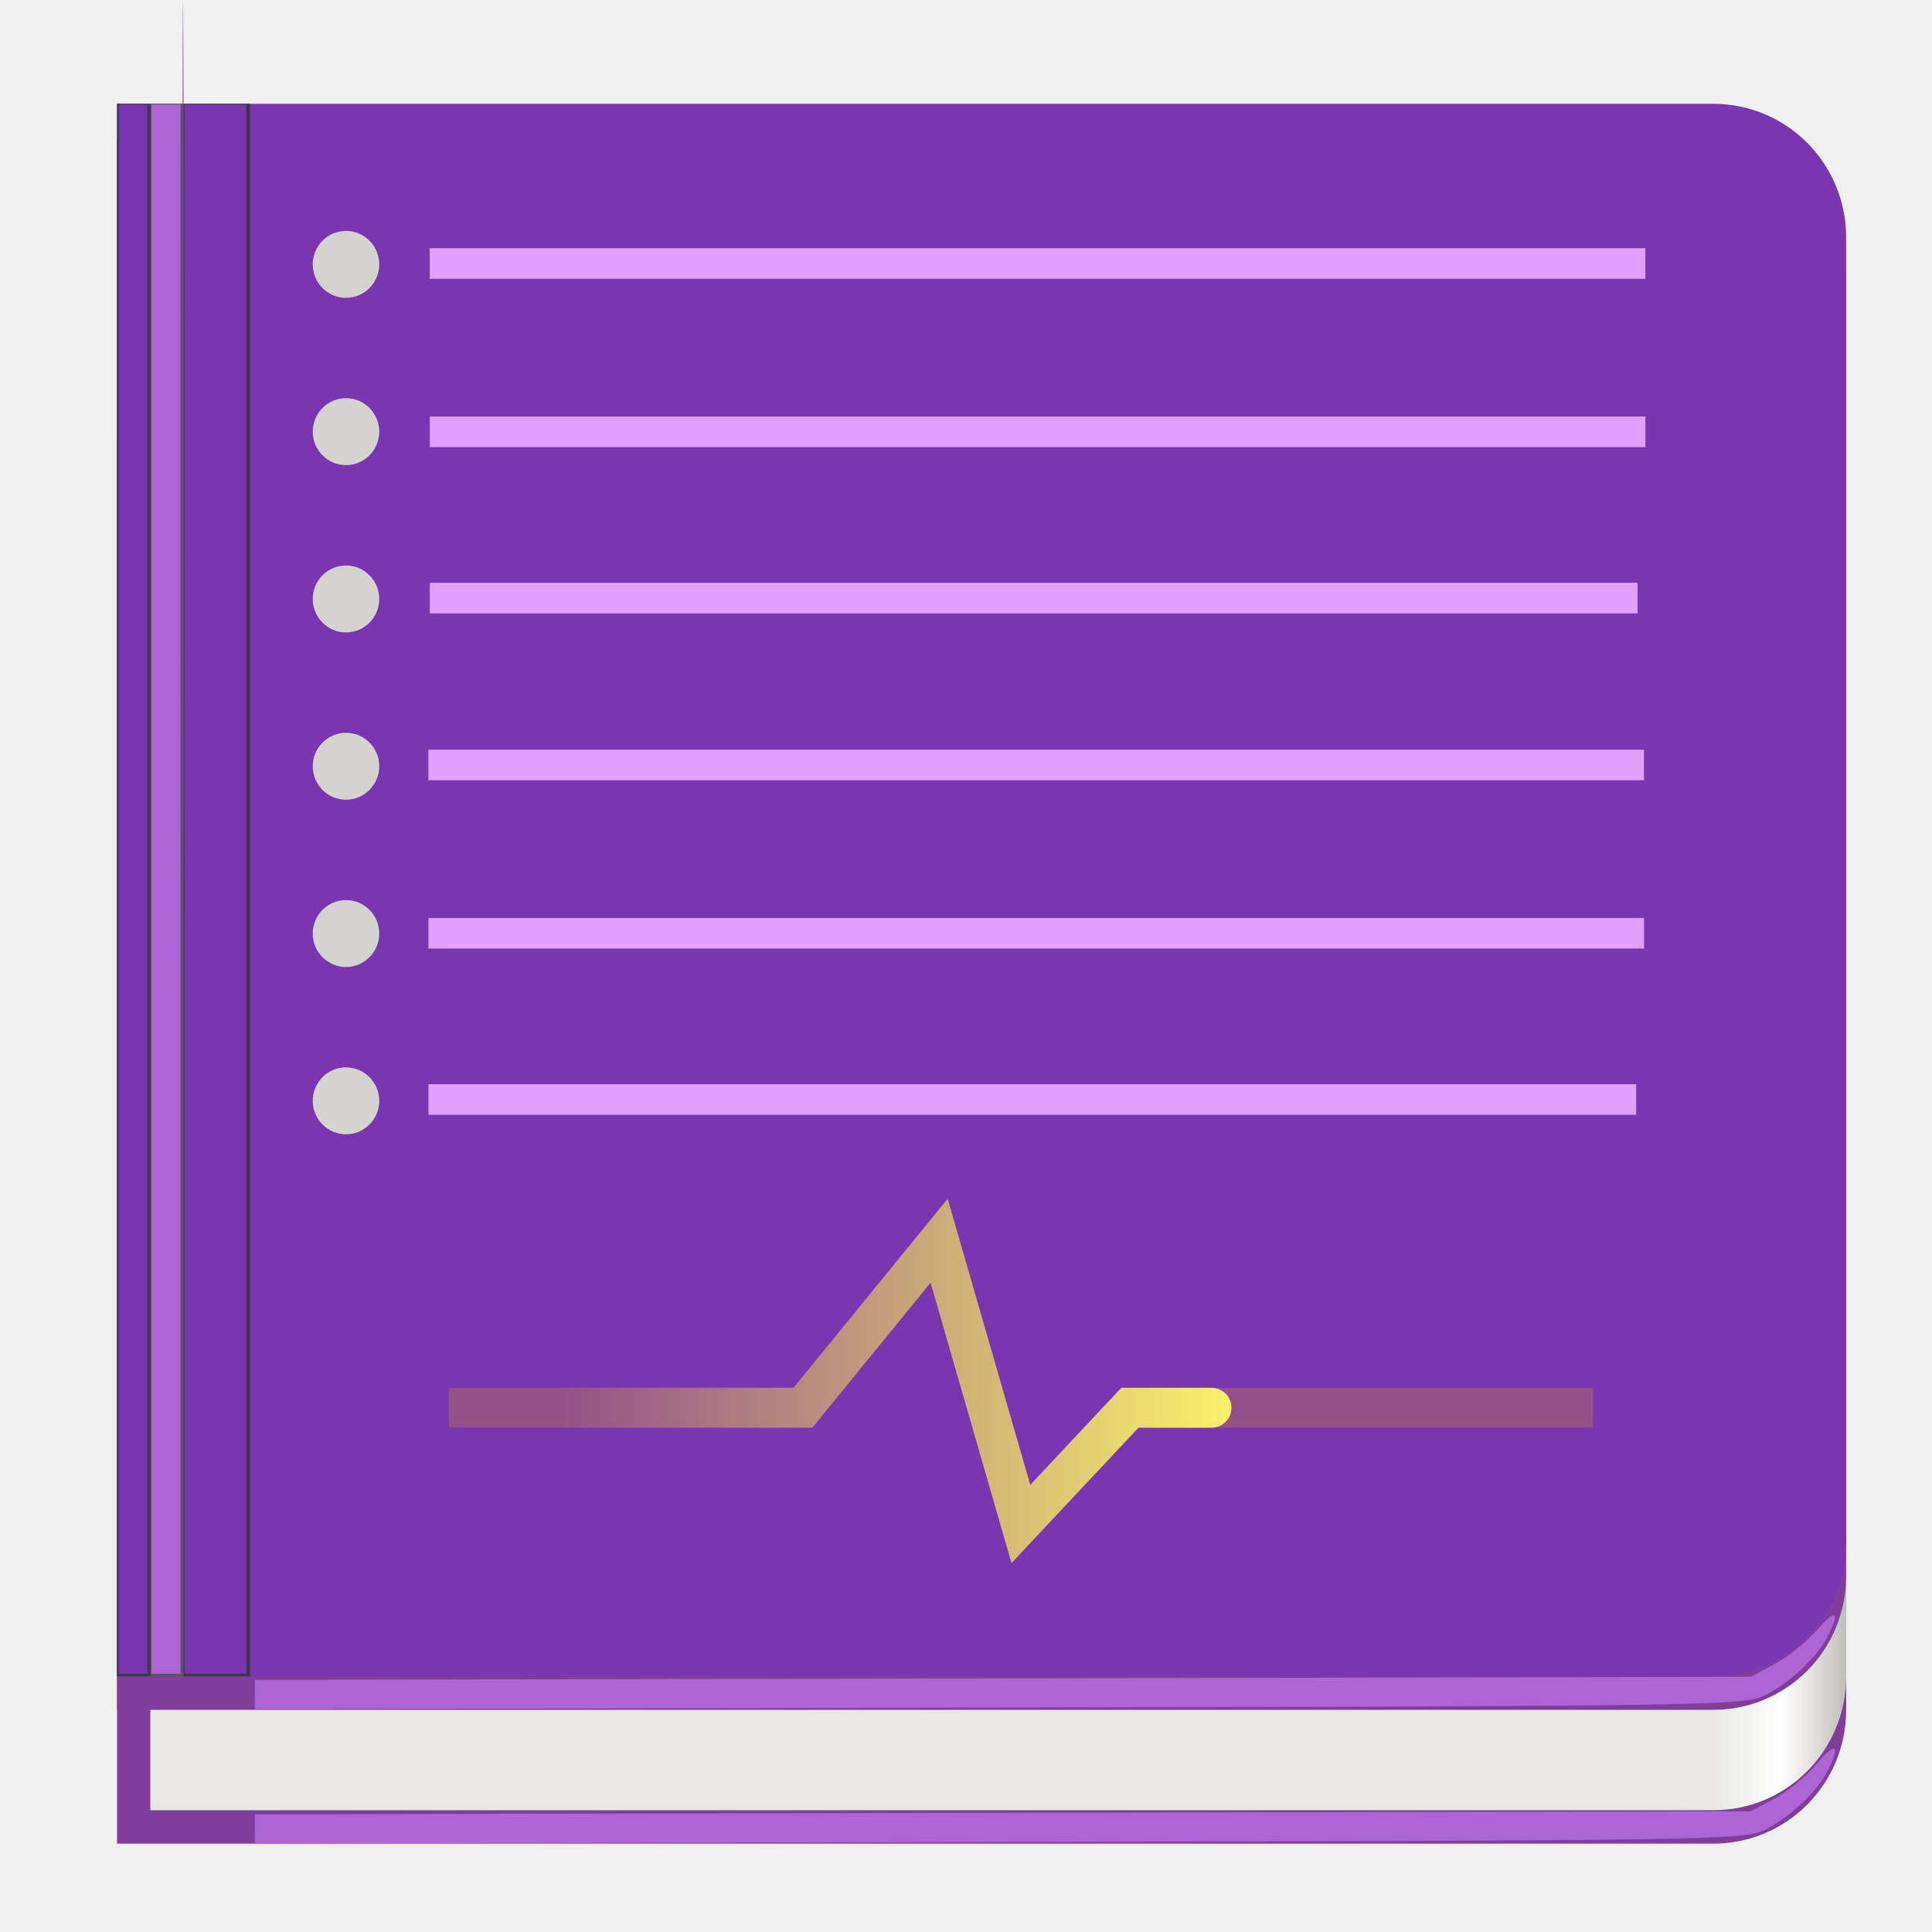
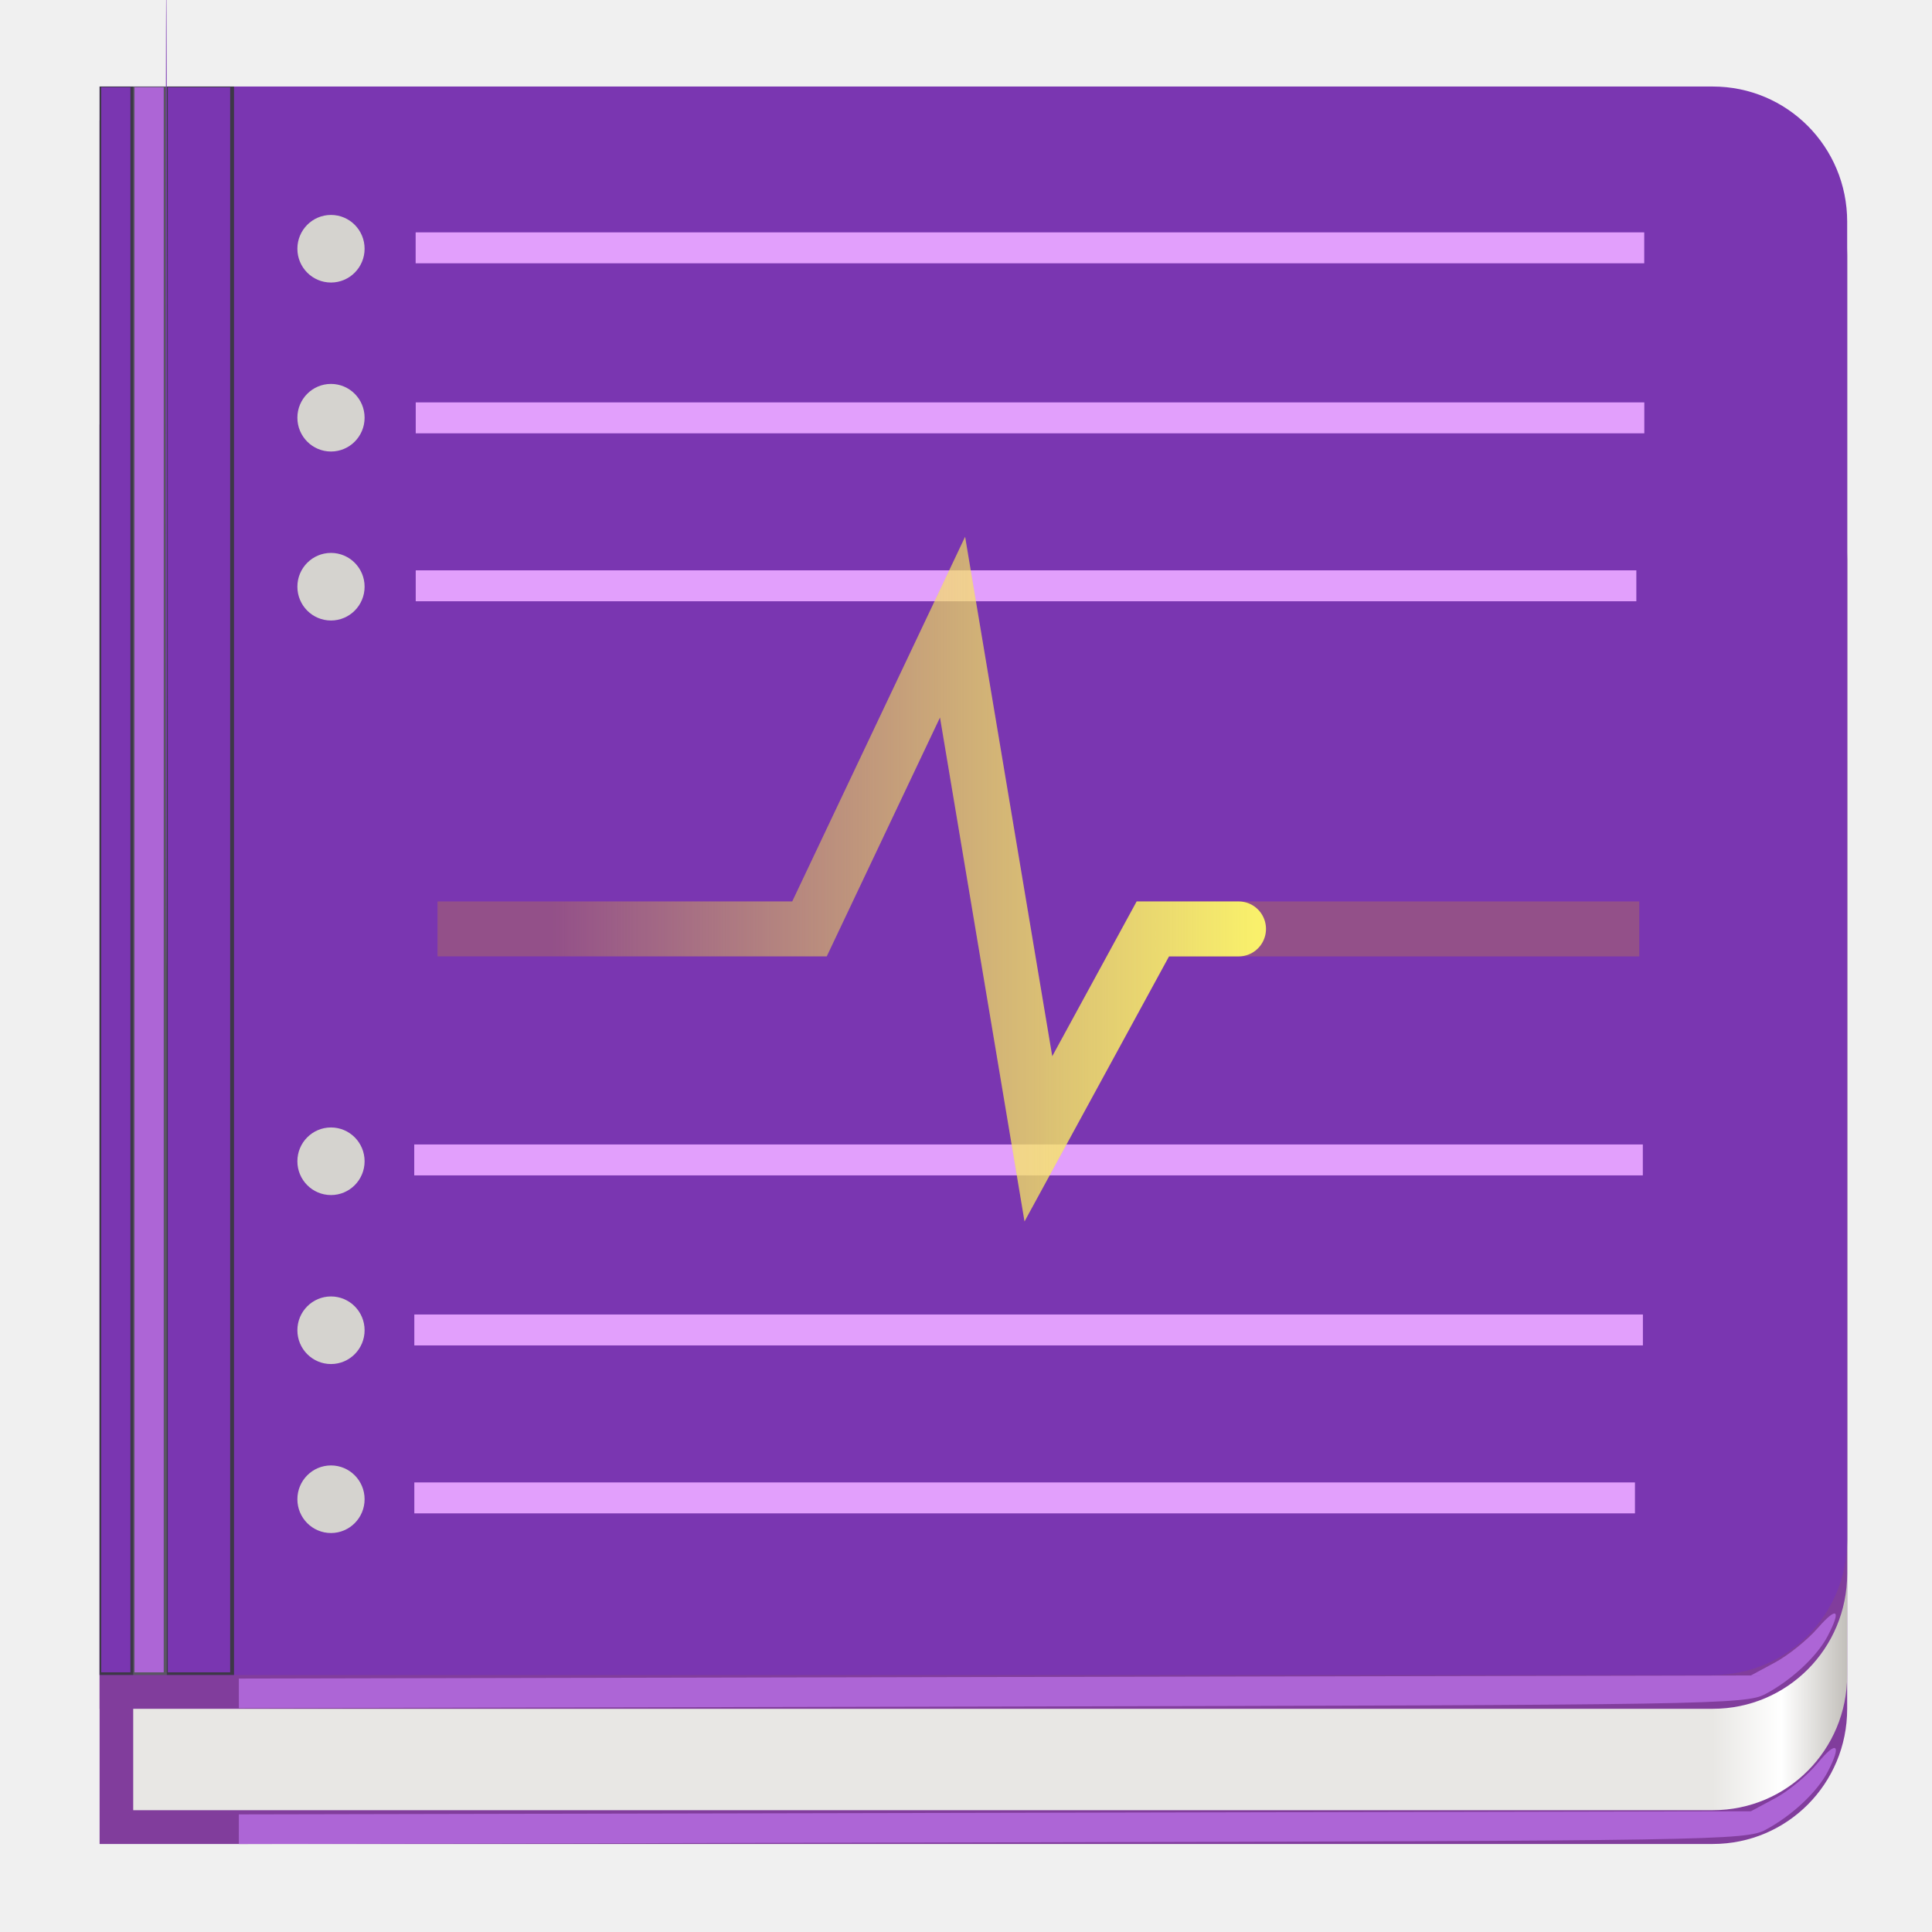
<svg xmlns="http://www.w3.org/2000/svg" xmlns:xlink="http://www.w3.org/1999/xlink" version="1.1" width="32" height="32" id="svg6860">
  <defs id="defs6862">
    <linearGradient id="linearGradient857">
      <stop style="stop-color:#667885;stop-opacity:1" offset="0" id="stop853" />
      <stop style="stop-color:#485a6c;stop-opacity:1" offset="1" id="stop855" />
    </linearGradient>
    <linearGradient x1="24" y1="6.24" x2="24" y2="41.76" id="linearGradient4161" xlink:href="#linearGradient3924-0" gradientUnits="userSpaceOnUse" gradientTransform="matrix(0.6756757,0,0,0.6756757,-0.216217,-0.2162063)" />
    <linearGradient id="linearGradient3924-0">
      <stop id="stop3926-6" style="stop-color:#ffffff;stop-opacity:1" offset="0" />
      <stop id="stop3928-3" style="stop-color:#ffffff;stop-opacity:0.235" offset="0.042" />
      <stop id="stop3930-2" style="stop-color:#ffffff;stop-opacity:0.157" offset="0.958" />
      <stop id="stop3932-62" style="stop-color:#ffffff;stop-opacity:0.392" offset="1" />
    </linearGradient>
    <radialGradient cx="4.993" cy="43.5" r="2.5" fx="4.993" fy="43.5" id="radialGradient2976" xlink:href="#linearGradient3688-166-749-6" gradientUnits="userSpaceOnUse" gradientTransform="matrix(2.003784,0,0,1.4,27.98813,-17.4)" />
    <linearGradient id="linearGradient3688-166-749-6">
      <stop id="stop2883-8" style="stop-color:#181818;stop-opacity:1" offset="0" />
      <stop id="stop2885-3" style="stop-color:#181818;stop-opacity:0" offset="1" />
    </linearGradient>
    <radialGradient cx="4.993" cy="43.5" r="2.5" fx="4.993" fy="43.5" id="radialGradient2978" xlink:href="#linearGradient3688-464-309-7" gradientUnits="userSpaceOnUse" gradientTransform="matrix(2.003784,0,0,1.4,-20.01187,-104.4)" />
    <linearGradient id="linearGradient3688-464-309-7">
      <stop id="stop2889-0" style="stop-color:#181818;stop-opacity:1" offset="0" />
      <stop id="stop2891-66" style="stop-color:#181818;stop-opacity:0" offset="1" />
    </linearGradient>
    <linearGradient x1="25.058" y1="47.028" x2="25.058" y2="39.999" id="linearGradient2980" xlink:href="#linearGradient3702-501-757-3" gradientUnits="userSpaceOnUse" />
    <linearGradient id="linearGradient3702-501-757-3">
      <stop id="stop2895-3" style="stop-color:#181818;stop-opacity:0" offset="0" />
      <stop id="stop2897-28" style="stop-color:#181818;stop-opacity:1" offset="0.5" />
      <stop id="stop2899-8" style="stop-color:#181818;stop-opacity:0" offset="1" />
    </linearGradient>
    <linearGradient xlink:href="#linearGradient857" id="linearGradient856-2" x1="23.528" y1="6.083" x2="23.528" y2="44.233" gradientUnits="userSpaceOnUse" gradientTransform="matrix(0.6923078,0,0,0.6923079,-0.6153997,-1.307693)" />
-     <linearGradient xlink:href="#linearGradient1879" id="linearGradient1331" gradientUnits="userSpaceOnUse" gradientTransform="matrix(0.25,0,0,0.25,-725.1438,771.0926)" x1="384" y1="120" x2="416" y2="120" />
    <linearGradient id="linearGradient1879">
      <stop id="stop1873" offset="0" style="stop-color:#e8e7e4;stop-opacity:1" />
      <stop style="stop-color:#ffffff;stop-opacity:1" offset="0.511" id="stop1875" />
      <stop id="stop1877" offset="1" style="stop-color:#c2bfba;stop-opacity:1" />
    </linearGradient>
-     <linearGradient xlink:href="#linearGradient985" id="linearGradient23456" gradientUnits="userSpaceOnUse" gradientTransform="matrix(0.2048564,0,0,0.1085316,-719.9477,806.3933)" x1="301" y1="33.559" x2="104" y2="33.559" />
    <linearGradient id="linearGradient985">
      <stop id="stop981" offset="0" style="stop-color:#f9f06b;stop-opacity:1" />
      <stop id="stop983" offset="1" style="stop-color:#f9f06b;stop-opacity:0" />
    </linearGradient>
+     <linearGradient xlink:href="#linearGradient1879" id="linearGradient2794" gradientUnits="userSpaceOnUse" gradientTransform="matrix(0.25,0,0,0.25,-865.6188,893.4512)" x1="384" y1="120" x2="416" y2="120" />
+     <linearGradient xlink:href="#linearGradient985" id="linearGradient2796" gradientUnits="userSpaceOnUse" gradientTransform="matrix(0.2128499,0,0,0.1941129,-860.8346,896.2058)" x1="301" y1="33.559" x2="104" y2="33.559" />
  </defs>
  <rect style="opacity:0.35;fill:none;stroke:url(#linearGradient4161);stroke-width:1;stroke-linecap:round;stroke-linejoin:round;stroke-miterlimit:4;stroke-dasharray:none;stroke-dashoffset:0;stroke-opacity:1" id="rect6741-7-4" y="3.5" x="3.5" ry="2" rx="2" height="25" width="25" />
-   <g id="g2836" transform="matrix(0.2753798,0,0,0.277093,201.6287,-201.6928)" style="display:inline">
-     <g id="g27772" style="display:inline;enable-background:new">
-       <path id="rect970-4-6-1-2" d="m -725.144,754.093 v 84 h 96 c 4.432,0 8,-3.568 8,-8 v -68 c 0,-4.432 -3.568,-8 -8,-8 z" style="display:inline;fill:#813d9c;fill-opacity:1;stroke:none;stroke-width:0.377;stroke-linejoin:round;stroke-miterlimit:4;stroke-dasharray:none;stroke-opacity:1;enable-background:new" />
-       <path style="display:inline;fill:url(#linearGradient1331);fill-opacity:1;stroke:none;stroke-width:6;stroke-linecap:butt;stroke-linejoin:miter;stroke-miterlimit:4;stroke-dasharray:none;stroke-dashoffset:0;stroke-opacity:1;marker:none;marker-start:none;marker-mid:none;marker-end:none;paint-order:normal;enable-background:new" d="m -723.144,766.093 v 70 h 94 c 4.432,0 8,-3.568 8,-8 v -54 c 0,-4.432 -3.568,-8 -8,-8 z" id="rect954-3-6-3-2-0-9" />
-       <path id="rect970-5-3-1-8-6-1" d="m -725.144,736.093 v 94 h 96 c 4.432,0 8,-3.568 8,-8 v -78 c 0,-4.432 -3.568,-8 -8,-8 z" style="display:inline;fill:#813d9c;fill-opacity:1;stroke:none;stroke-width:0.377;stroke-linejoin:round;stroke-miterlimit:4;stroke-dasharray:none;stroke-opacity:1;enable-background:new" />
-       <path id="rect970-5-4-4-1-2" d="m -725.144,734.093 v 94 h 96 c 4.432,0 8,-3.568 8,-8 v -78 c 0,-4.432 -3.568,-8 -8,-8 z" style="display:inline;fill:#7a36b1;fill-opacity:1;stroke:none;stroke-width:0.377;stroke-linejoin:round;stroke-miterlimit:4;stroke-dasharray:none;stroke-opacity:1;enable-background:new" />
-       <rect y="734.093" x="-725.144" height="94" width="8" id="rect1073-6-7-5-7" style="display:inline;fill:#3d3846;fill-opacity:1;stroke:none;stroke-width:4;stroke-linecap:round;stroke-linejoin:round;stroke-miterlimit:4;stroke-dasharray:none;stroke-dashoffset:0;stroke-opacity:1;enable-background:new" />
-       <path id="path1217-1-4-49-9" d="m -722.144,828.093 v -94" style="display:inline;opacity:0.15;fill:none;fill-rule:evenodd;stroke:#ffffff;stroke-width:2;stroke-linecap:butt;stroke-linejoin:miter;stroke-miterlimit:4;stroke-dasharray:none;stroke-opacity:1;enable-background:new" />
-       <path style="display:inline;fill:#7a36b1;fill-opacity:1;stroke-width:0.247;enable-background:new" d="m -721.086,781.037 v -46.899 h 1.856 1.856 v 46.899 46.899 h -1.856 -1.856 z" id="path32544-0-0-3" />
-       <path style="display:inline;fill:#7a36b1;fill-opacity:1;stroke-width:0.247;enable-background:new" d="m -721.212,757.037 c 0,-25.863 0.029,-36.406 0.064,-23.43 0.035,12.976 0.035,34.136 -1e-5,47.023 -0.035,12.886 -0.064,2.27 -0.064,-23.593 z" id="path32620-6-9-6" />
-       <path style="display:inline;fill:#ad65d6;fill-opacity:1;stroke-width:0.247;enable-background:new" d="m -723.066,781.037 v -46.899 h 0.866 0.866 v 46.899 46.899 h -0.866 -0.866 z" id="path32659-2-1-0" />
-       <path style="display:inline;fill:#4c158a;fill-opacity:1;stroke-width:0.247;enable-background:new" d="m -725.046,781.037 v -46.899 h 0.866 0.866 v 46.899 46.899 h -0.866 -0.866 z" id="path32735-9-7-6" />
-       <path style="display:inline;fill:#7a36b1;fill-opacity:1;stroke-width:0.247;enable-background:new" d="m -723.066,781.037 v -46.899 h 0.866 0.866 v 46.899 46.899 h -0.866 -0.866 z" id="path33332-0-1-6" />
-       <path style="display:inline;fill:#7a36b1;fill-opacity:1;stroke-width:0.247;enable-background:new" d="m -725.046,781.037 v -46.899 h 0.866 0.866 v 46.899 46.899 h -0.866 -0.866 z" id="path33482-8-1-1" />
-       <path style="display:inline;fill:#ad65d6;fill-opacity:1;stroke-width:0.247;enable-background:new" d="m -723.066,781.037 v -46.899 h 0.866 0.866 v 46.899 46.899 h -0.866 -0.866 z" id="path33862-3-97-7" />
-       <path style="display:inline;fill:#e29ffc;fill-opacity:1;stroke-width:0.153;enable-background:new" d="m -706.414,793.612 v -0.915 h 36.32 36.32 v 0.915 0.915 h -36.32 -36.32 z" id="path209464-7-0-1-7-4-4-5-3" />
-       <a id="a211277-8-1-0-6-7" transform="matrix(0.9341682,0,0,1,-68.016,333.3711)" style="display:inline;fill:#e29ffc;enable-background:new">
-         <path style="display:inline;fill:#e29ffc;fill-opacity:1;stroke-width:0.159;enable-background:new" d="m -683.387,450.303 v -0.915 h 39.133 39.133 v 0.915 0.915 h -39.133 -39.133 z" id="path209464-7-0-1-0-4-8-3-3-5" />
+   <g id="g12382" transform="matrix(0.2783211,0,0,0.2798942,251.6756,-237.5363)" style="display:inline">
+     <g id="g8176" transform="translate(-32.7171,-2.666208)" style="display:inline;enable-background:new">
+       <path id="rect970-4-6-1-2-8" d="m -865.619,876.451 v 84 h 96 c 4.432,0 8,-3.568 8,-8 v -68 c 0,-4.432 -3.568,-8 -8,-8 z" style="display:inline;fill:#813d9c;fill-opacity:1;stroke:none;stroke-width:0.377;stroke-linejoin:round;stroke-miterlimit:4;stroke-dasharray:none;stroke-opacity:1;enable-background:new" />
+       <path style="display:inline;fill:url(#linearGradient2794);fill-opacity:1;stroke:none;stroke-width:6;stroke-linecap:butt;stroke-linejoin:miter;stroke-miterlimit:4;stroke-dasharray:none;stroke-dashoffset:0;stroke-opacity:1;marker:none;marker-start:none;marker-mid:none;marker-end:none;paint-order:normal;enable-background:new" d="m -863.619,888.451 v 70 h 94 c 4.432,0 8,-3.568 8,-8 v -54 c 0,-4.432 -3.568,-8 -8,-8 z" id="rect954-3-6-3-2-0-9-4" />
+       <path id="rect970-5-3-1-8-6-1-5" d="m -865.619,858.451 v 94 h 96 c 4.432,0 8,-3.568 8,-8 v -78 c 0,-4.432 -3.568,-8 -8,-8 z" style="display:inline;fill:#813d9c;fill-opacity:1;stroke:none;stroke-width:0.377;stroke-linejoin:round;stroke-miterlimit:4;stroke-dasharray:none;stroke-opacity:1;enable-background:new" />
+       <path id="rect970-5-4-4-1-2-0" d="m -865.619,856.451 v 94 h 96 c 4.432,0 8,-3.568 8,-8 v -78 c 0,-4.432 -3.568,-8 -8,-8 z" style="display:inline;fill:#7a36b1;fill-opacity:1;stroke:none;stroke-width:0.377;stroke-linejoin:round;stroke-miterlimit:4;stroke-dasharray:none;stroke-opacity:1;enable-background:new" />
+       <rect y="856.451" x="-865.619" height="94" width="8" id="rect1073-6-7-5-7-3" style="display:inline;fill:#3d3846;fill-opacity:1;stroke:none;stroke-width:4;stroke-linecap:round;stroke-linejoin:round;stroke-miterlimit:4;stroke-dasharray:none;stroke-dashoffset:0;stroke-opacity:1;enable-background:new" />
+       <path id="path1217-1-4-49-9-6" d="m -862.619,950.451 v -94" style="display:inline;opacity:0.15;fill:none;fill-rule:evenodd;stroke:#ffffff;stroke-width:2;stroke-linecap:butt;stroke-linejoin:miter;stroke-miterlimit:4;stroke-dasharray:none;stroke-opacity:1;enable-background:new" />
+       <path style="display:inline;fill:#7a36b1;fill-opacity:1;stroke-width:0.247;enable-background:new" d="m -861.561,903.395 v -46.899 h 1.856 1.856 v 46.899 46.899 h -1.856 -1.856 z" id="path32544-0-0-3-1" />
+       <path style="display:inline;fill:#7a36b1;fill-opacity:1;stroke-width:0.247;enable-background:new" d="m -861.687,879.395 c 0,-25.863 0.029,-36.406 0.064,-23.43 0.035,12.976 0.035,34.136 -1e-5,47.023 -0.035,12.886 -0.064,2.27 -0.064,-23.593 z" id="path32620-6-9-6-0" />
+       <path style="display:inline;fill:#ad65d6;fill-opacity:1;stroke-width:0.247;enable-background:new" d="m -863.541,903.395 v -46.899 h 0.866 0.866 v 46.899 46.899 h -0.866 -0.866 z" id="path32659-2-1-0-6" />
+       <path style="display:inline;fill:#4c158a;fill-opacity:1;stroke-width:0.247;enable-background:new" d="m -865.521,903.395 v -46.899 h 0.866 0.866 v 46.899 46.899 h -0.866 -0.866 z" id="path32735-9-7-6-3" />
+       <path style="display:inline;fill:#7a36b1;fill-opacity:1;stroke-width:0.247;enable-background:new" d="m -863.541,903.395 v -46.899 h 0.866 0.866 v 46.899 46.899 h -0.866 -0.866 z" id="path33332-0-1-6-20" />
+       <path style="display:inline;fill:#7a36b1;fill-opacity:1;stroke-width:0.247;enable-background:new" d="m -865.521,903.395 v -46.899 h 0.866 0.866 v 46.899 46.899 h -0.866 -0.866 z" id="path33482-8-1-1-6" />
+       <path style="display:inline;fill:#ad65d6;fill-opacity:1;stroke-width:0.247;enable-background:new" d="m -863.541,903.395 v -46.899 h 0.866 0.866 v 46.899 46.899 h -0.866 -0.866 z" id="path33862-3-97-7-1" />
+       <path style="display:inline;fill:#e29ffc;fill-opacity:1;stroke-width:0.153;enable-background:new" d="m -846.889,939.971 v -0.915 h 36.32 36.32 v 0.915 0.915 h -36.32 -36.32 z" id="path209464-7-0-1-7-4-4-5-3-55" />
+       <a id="a211277-8-1-0-6-7-4" transform="matrix(0.9341682,0,0,1,-208.491,479.7297)" style="display:inline;fill:#e29ffc;enable-background:new">
+         <path style="display:inline;fill:#e29ffc;fill-opacity:1;stroke-width:0.159;enable-background:new" d="m -683.387,450.303 v -0.915 h 39.133 39.133 v 0.915 0.915 h -39.133 -39.133 z" id="path209464-7-0-1-0-4-8-3-3-5-7" />
      </a>
-       <a id="a211277-1-5-5-9-9-9" transform="matrix(0.9341682,0,0,1,-68.02059,323.309)" style="display:inline;fill:#e29ffc;enable-background:new">
-         <path style="display:inline;fill:#e29ffc;fill-opacity:1;stroke-width:0.159;enable-background:new" d="m -683.387,450.303 v -0.915 h 39.133 39.133 v 0.915 0.915 h -39.133 -39.133 z" id="path209464-7-0-1-0-3-0-9-1-4-2" />
+       <a id="a211277-1-5-5-9-9-9-6" transform="matrix(0.9341682,0,0,1,-208.4956,469.6676)" style="display:inline;fill:#e29ffc;enable-background:new">
+         <path style="display:inline;fill:#e29ffc;fill-opacity:1;stroke-width:0.159;enable-background:new" d="m -683.387,450.303 v -0.915 h 39.133 39.133 v 0.915 0.915 h -39.133 -39.133 z" id="path209464-7-0-1-0-3-0-9-1-4-2-5" />
      </a>
-       <path style="display:inline;fill:#e29ffc;fill-opacity:1;stroke-width:0.153;enable-background:new" d="m -706.331,763.637 v -0.915 h 36.32 36.32 v 0.915 0.915 h -36.32 -36.32 z" id="path209464-7-0-1-7-4-4-5-3-7" />
-       <a id="a211277-8-1-0-6-7-3" transform="matrix(0.9341682,0,0,1,-67.93248,303.3967)" style="display:inline;fill:#e29ffc;enable-background:new">
-         <path style="display:inline;fill:#e29ffc;fill-opacity:1;stroke-width:0.159;enable-background:new" d="m -683.387,450.303 v -0.915 h 39.133 39.133 v 0.915 0.915 h -39.133 -39.133 z" id="path209464-7-0-1-0-4-8-3-3-5-6" />
+       <path style="display:inline;fill:#e29ffc;fill-opacity:1;stroke-width:0.153;enable-background:new" d="m -846.806,885.996 v -0.915 h 36.32 36.32 v 0.915 0.915 h -36.32 -36.32 z" id="path209464-7-0-1-7-4-4-5-3-7-6" />
+       <a id="a211277-8-1-0-6-7-3-9" transform="matrix(0.9341682,0,0,1,-208.4075,425.7552)" style="display:inline;fill:#e29ffc;enable-background:new">
+         <path style="display:inline;fill:#e29ffc;fill-opacity:1;stroke-width:0.159;enable-background:new" d="m -683.387,450.303 v -0.915 h 39.133 39.133 v 0.915 0.915 h -39.133 -39.133 z" id="path209464-7-0-1-0-4-8-3-3-5-6-3" />
      </a>
-       <a id="a211277-1-5-5-9-9-9-1" transform="matrix(0.9341682,0,0,1,-67.93707,293.3345)" style="display:inline;fill:#e29ffc;enable-background:new">
-         <path style="display:inline;fill:#e29ffc;fill-opacity:1;stroke-width:0.159;enable-background:new" d="m -683.387,450.303 v -0.915 h 39.133 39.133 v 0.915 0.915 h -39.133 -39.133 z" id="path209464-7-0-1-0-3-0-9-1-4-2-2" />
+       <a id="a211277-1-5-5-9-9-9-1-7" transform="matrix(0.9341682,0,0,1,-208.4121,415.6931)" style="display:inline;fill:#e29ffc;enable-background:new">
+         <path style="display:inline;fill:#e29ffc;fill-opacity:1;stroke-width:0.159;enable-background:new" d="m -683.387,450.303 v -0.915 h 39.133 39.133 v 0.915 0.915 h -39.133 -39.133 z" id="path209464-7-0-1-0-3-0-9-1-4-2-2-4" />
      </a>
-       <path style="fill:#ad65d6;fill-opacity:1;stroke-width:0.349" d="m -716.858,829.178 v -0.875 l 44.992,-0.092 44.992,-0.092 1.431,-0.766 c 0.787,-0.421 1.927,-1.331 2.534,-2.022 1.165,-1.326 1.433,-1.13 0.61,0.446 -0.629,1.203 -2.137,2.605 -3.7,3.437 -1.172,0.624 -3.082,0.655 -46.04,0.745 l -44.817,0.094 z" id="path28190-9-8-2" />
-       <path style="fill:#ad65d6;fill-opacity:1;stroke-width:0.349" d="m -716.858,837.217 v -0.876 l 44.992,-0.092 44.992,-0.092 1.451,-0.776 c 0.798,-0.427 1.938,-1.367 2.534,-2.089 1.13,-1.37 1.436,-1.098 0.589,0.524 -0.629,1.203 -2.137,2.605 -3.7,3.437 -1.172,0.624 -3.083,0.655 -46.04,0.746 l -44.817,0.095 z" id="path28229-6-12-8" />
-       <g id="g13431" transform="translate(2,-22.7952)">
-         <circle r="2" cy="816.486" cx="-713.374" id="circle1505-1-2" style="vector-effect:none;fill:#d5d3cf;fill-opacity:1;stroke:none;stroke-width:8;stroke-linecap:butt;stroke-linejoin:round;stroke-miterlimit:4;stroke-dasharray:none;stroke-dashoffset:0;stroke-opacity:1" />
-         <circle style="vector-effect:none;fill:#d5d3cf;fill-opacity:1;stroke:none;stroke-width:8;stroke-linecap:butt;stroke-linejoin:round;stroke-miterlimit:4;stroke-dasharray:none;stroke-dashoffset:0;stroke-opacity:1" id="circle1507-7-9" cx="-713.374" cy="806.486" r="2" />
-         <circle r="2" cy="796.486" cx="-713.374" id="circle1509-2-3" style="vector-effect:none;fill:#d5d3cf;fill-opacity:1;stroke:none;stroke-width:8;stroke-linecap:butt;stroke-linejoin:round;stroke-miterlimit:4;stroke-dasharray:none;stroke-dashoffset:0;stroke-opacity:1" />
-         <circle style="vector-effect:none;fill:#d5d3cf;fill-opacity:1;stroke:none;stroke-width:8;stroke-linecap:butt;stroke-linejoin:round;stroke-miterlimit:4;stroke-dasharray:none;stroke-dashoffset:0;stroke-opacity:1" id="circle1511-7-9" cx="-713.374" cy="786.486" r="2" />
-         <circle r="2" cy="776.486" cx="-713.374" id="circle1513-9-2-0" style="vector-effect:none;fill:#d5d3cf;fill-opacity:1;stroke:none;stroke-width:8;stroke-linecap:butt;stroke-linejoin:round;stroke-miterlimit:4;stroke-dasharray:none;stroke-dashoffset:0;stroke-opacity:1" />
-         <circle style="vector-effect:none;fill:#d5d3cf;fill-opacity:1;stroke:none;stroke-width:8;stroke-linecap:butt;stroke-linejoin:round;stroke-miterlimit:4;stroke-dasharray:none;stroke-dashoffset:0;stroke-opacity:1" id="circle1515-2-8" cx="-713.374" cy="766.486" r="2" />
-       </g>
-       <path id="path1092-6-1-3-7-5-5-1-4" style="display:inline;opacity:0.236;fill:none;stroke:#e5a50a;stroke-width:2.386;stroke-linecap:butt;stroke-linejoin:miter;stroke-miterlimit:10;stroke-dasharray:none;stroke-opacity:1;enable-background:new" d="m -705.198,812.037 h 21.305 l 8.194,-9.985 4.917,16.931 6.555,-6.946 h 27.86" />
-       <path id="path1092-6-1-3-7-5-1-0-0-3" style="display:inline;fill:none;stroke:url(#linearGradient23456);stroke-width:2.386;stroke-linecap:round;stroke-linejoin:miter;stroke-miterlimit:10;stroke-dasharray:none;stroke-opacity:1;enable-background:new" d="m -705.198,812.037 h 21.305 l 8.194,-9.985 4.917,16.931 6.555,-6.946 h 4.917" />
+       <path style="fill:#ad65d6;fill-opacity:1;stroke-width:0.349" d="m -857.333,951.537 v -0.875 l 44.992,-0.092 44.992,-0.092 1.431,-0.766 c 0.787,-0.421 1.927,-1.331 2.534,-2.022 1.165,-1.326 1.433,-1.13 0.61,0.446 -0.629,1.203 -2.137,2.605 -3.7,3.437 -1.172,0.624 -3.082,0.655 -46.04,0.745 l -44.817,0.094 z" id="path28190-9-8-2-5" />
+       <path style="fill:#ad65d6;fill-opacity:1;stroke-width:0.349" d="m -857.333,959.575 v -0.876 l 44.992,-0.092 44.992,-0.092 1.451,-0.776 c 0.798,-0.427 1.938,-1.367 2.534,-2.089 1.13,-1.37 1.436,-1.098 0.589,0.524 -0.629,1.203 -2.137,2.605 -3.7,3.437 -1.172,0.624 -3.083,0.655 -46.04,0.746 l -44.817,0.095 z" id="path28229-6-12-8-2" />
+       <circle r="2" cy="940.05" cx="-851.849" id="circle1505-1-2-4" style="vector-effect:none;fill:#d5d3cf;fill-opacity:1;stroke:none;stroke-width:8;stroke-linecap:butt;stroke-linejoin:round;stroke-miterlimit:4;stroke-dasharray:none;stroke-dashoffset:0;stroke-opacity:1" />
+       <circle style="vector-effect:none;fill:#d5d3cf;fill-opacity:1;stroke:none;stroke-width:8;stroke-linecap:butt;stroke-linejoin:round;stroke-miterlimit:4;stroke-dasharray:none;stroke-dashoffset:0;stroke-opacity:1" id="circle1507-7-9-7" cx="-851.849" cy="930.05" r="2" />
+       <circle r="2" cy="920.05" cx="-851.849" id="circle1509-2-3-4" style="vector-effect:none;fill:#d5d3cf;fill-opacity:1;stroke:none;stroke-width:8;stroke-linecap:butt;stroke-linejoin:round;stroke-miterlimit:4;stroke-dasharray:none;stroke-dashoffset:0;stroke-opacity:1" />
+       <circle style="vector-effect:none;fill:#d5d3cf;fill-opacity:1;stroke:none;stroke-width:8;stroke-linecap:butt;stroke-linejoin:round;stroke-miterlimit:4;stroke-dasharray:none;stroke-dashoffset:0;stroke-opacity:1" id="circle1511-7-9-43" cx="-851.849" cy="886.05" r="2" />
+       <circle r="2" cy="876.05" cx="-851.849" id="circle1513-9-2-0-0" style="vector-effect:none;fill:#d5d3cf;fill-opacity:1;stroke:none;stroke-width:8;stroke-linecap:butt;stroke-linejoin:round;stroke-miterlimit:4;stroke-dasharray:none;stroke-dashoffset:0;stroke-opacity:1" />
+       <circle style="vector-effect:none;fill:#d5d3cf;fill-opacity:1;stroke:none;stroke-width:8;stroke-linecap:butt;stroke-linejoin:round;stroke-miterlimit:4;stroke-dasharray:none;stroke-dashoffset:0;stroke-opacity:1" id="circle1515-2-8-7" cx="-851.849" cy="866.05" r="2" />
+       <path id="path1092-6-1-3-7-5-5-1-4-8" style="display:inline;opacity:0.236;fill:none;stroke:#e5a50a;stroke-width:3.252;stroke-linecap:butt;stroke-linejoin:miter;stroke-miterlimit:10;stroke-dasharray:none;stroke-opacity:1;enable-background:new" d="m -845.509,906.3 h 22.136 l 8.514,-17.858 5.108,30.282 6.811,-12.423 h 28.948" />
+       <path id="path1092-6-1-3-7-5-1-0-0-3-6" style="display:inline;fill:none;stroke:url(#linearGradient2796);stroke-width:3.252;stroke-linecap:round;stroke-linejoin:miter;stroke-miterlimit:10;stroke-dasharray:none;stroke-opacity:1;enable-background:new" d="m -845.509,906.3 h 22.136 l 8.514,-17.858 5.108,30.282 6.811,-12.423 h 5.108" />
    </g>
  </g>
</svg>
